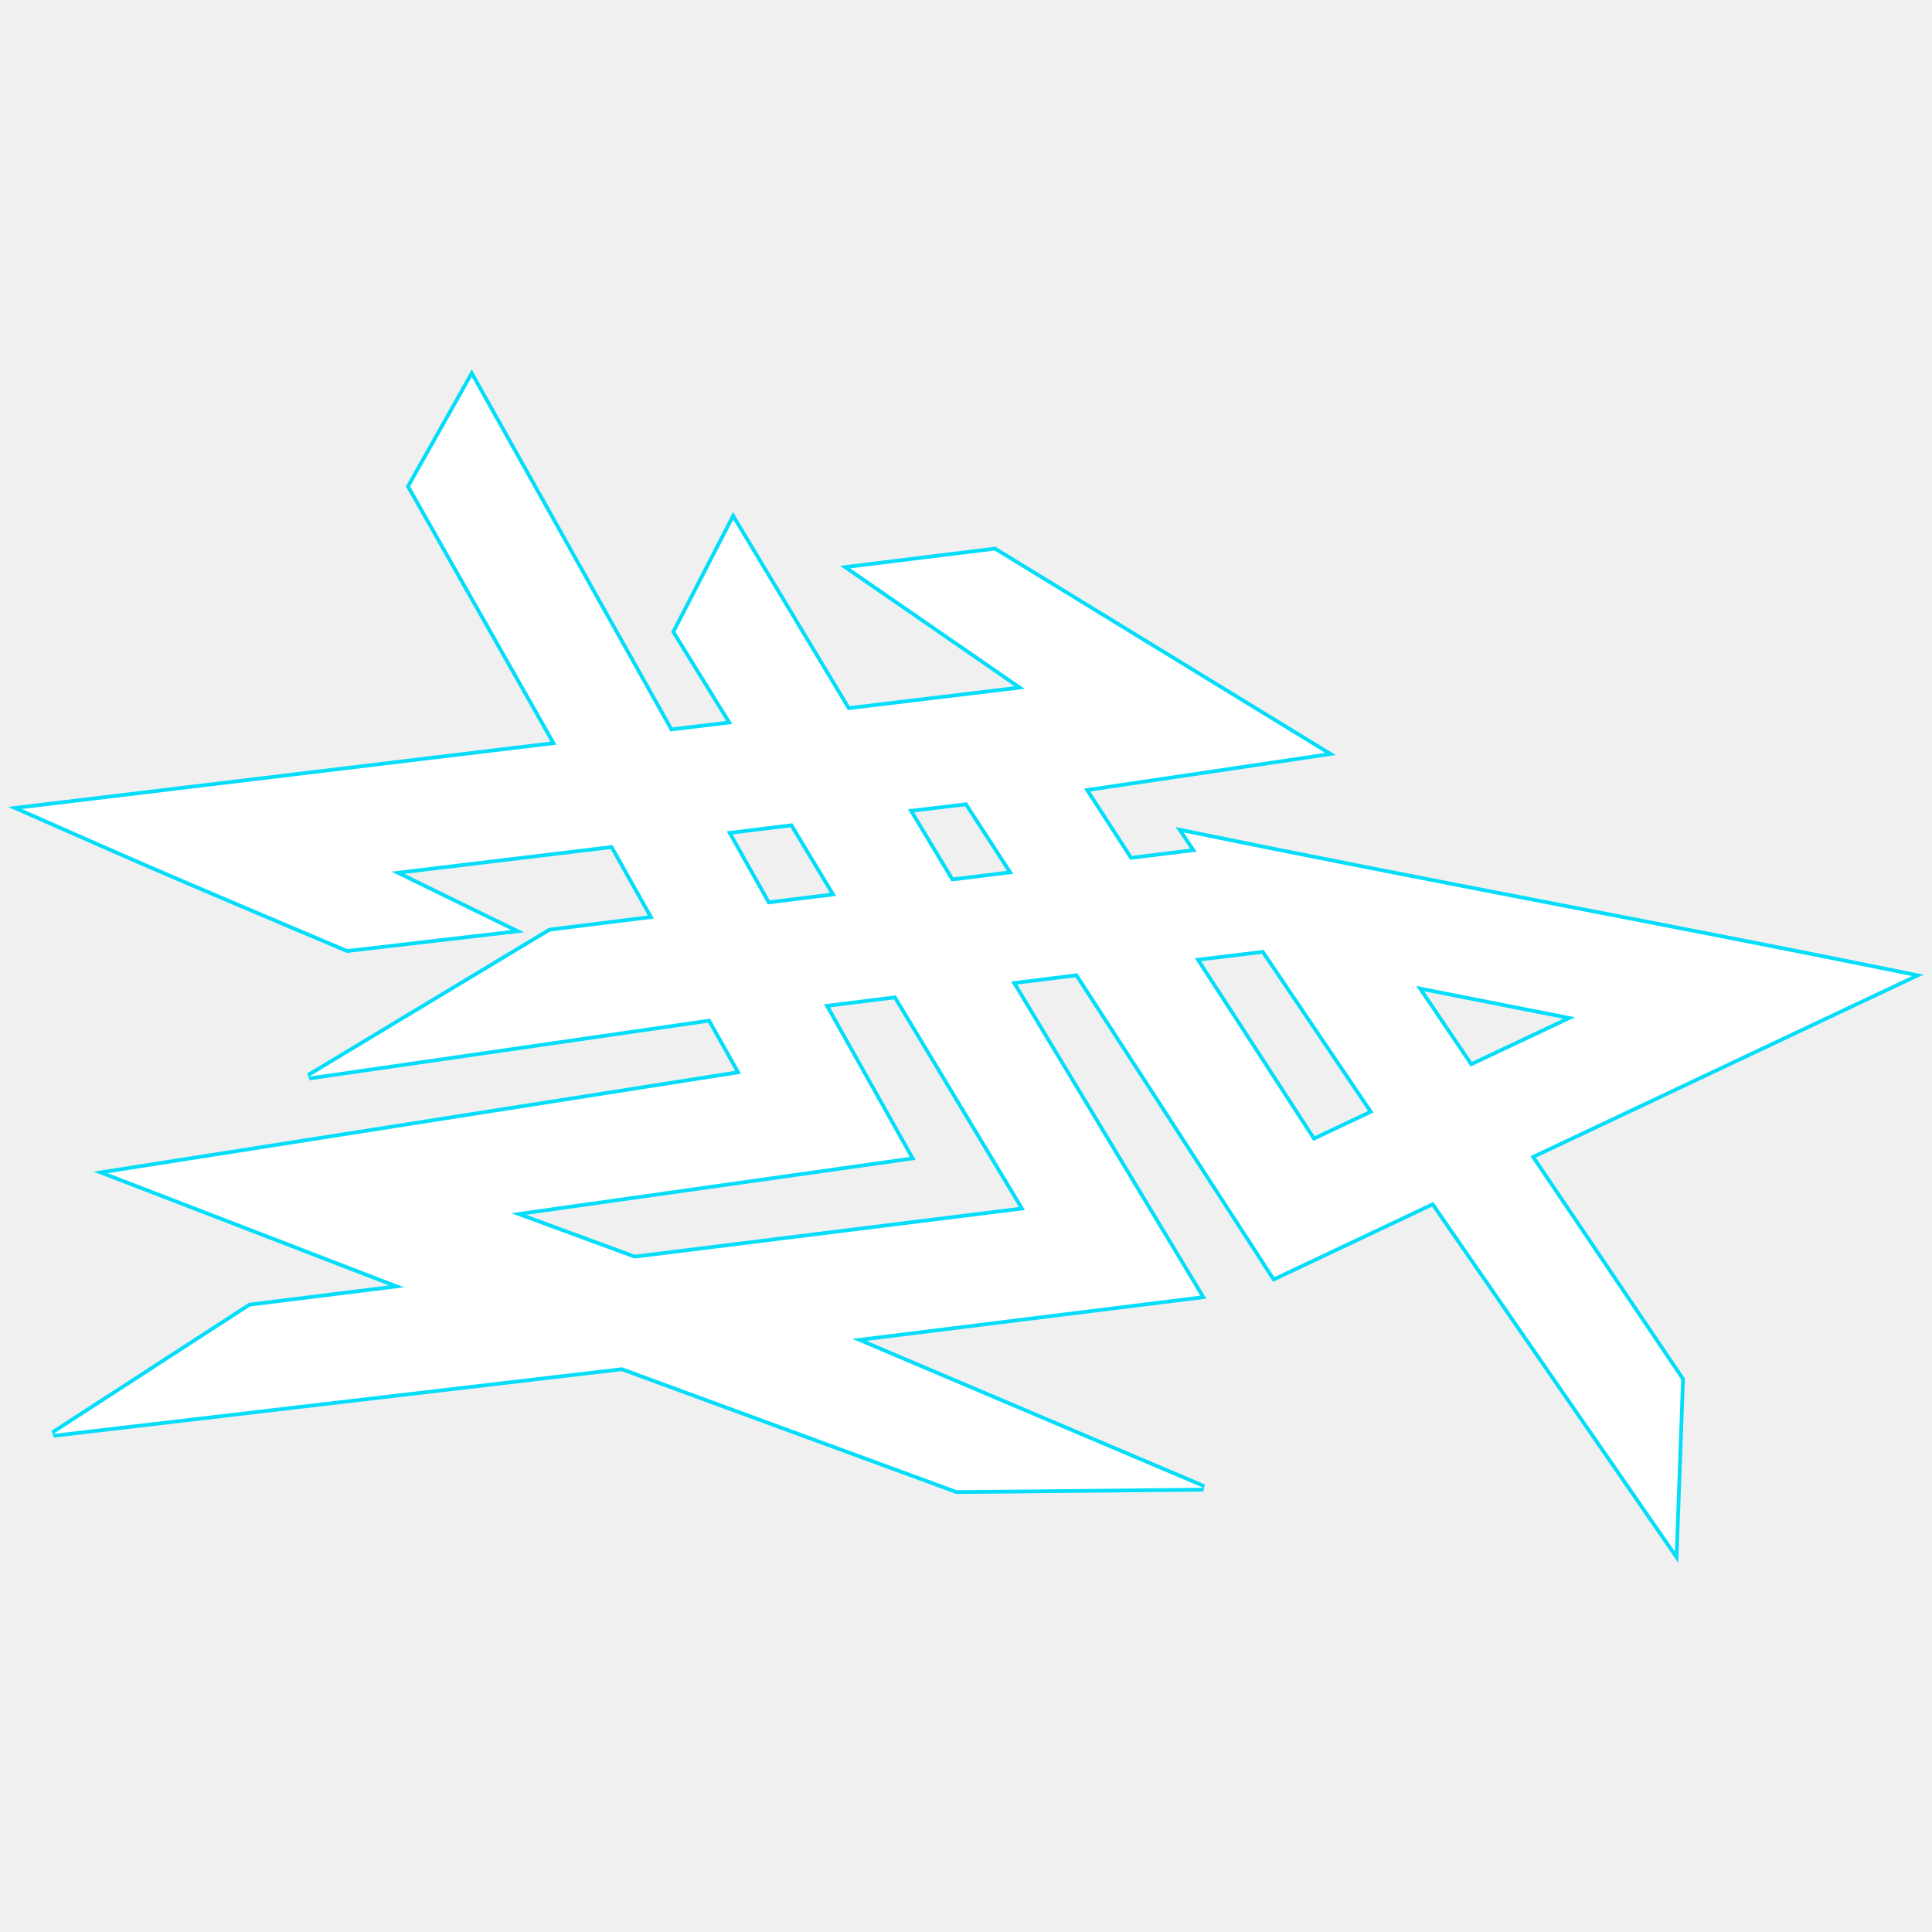
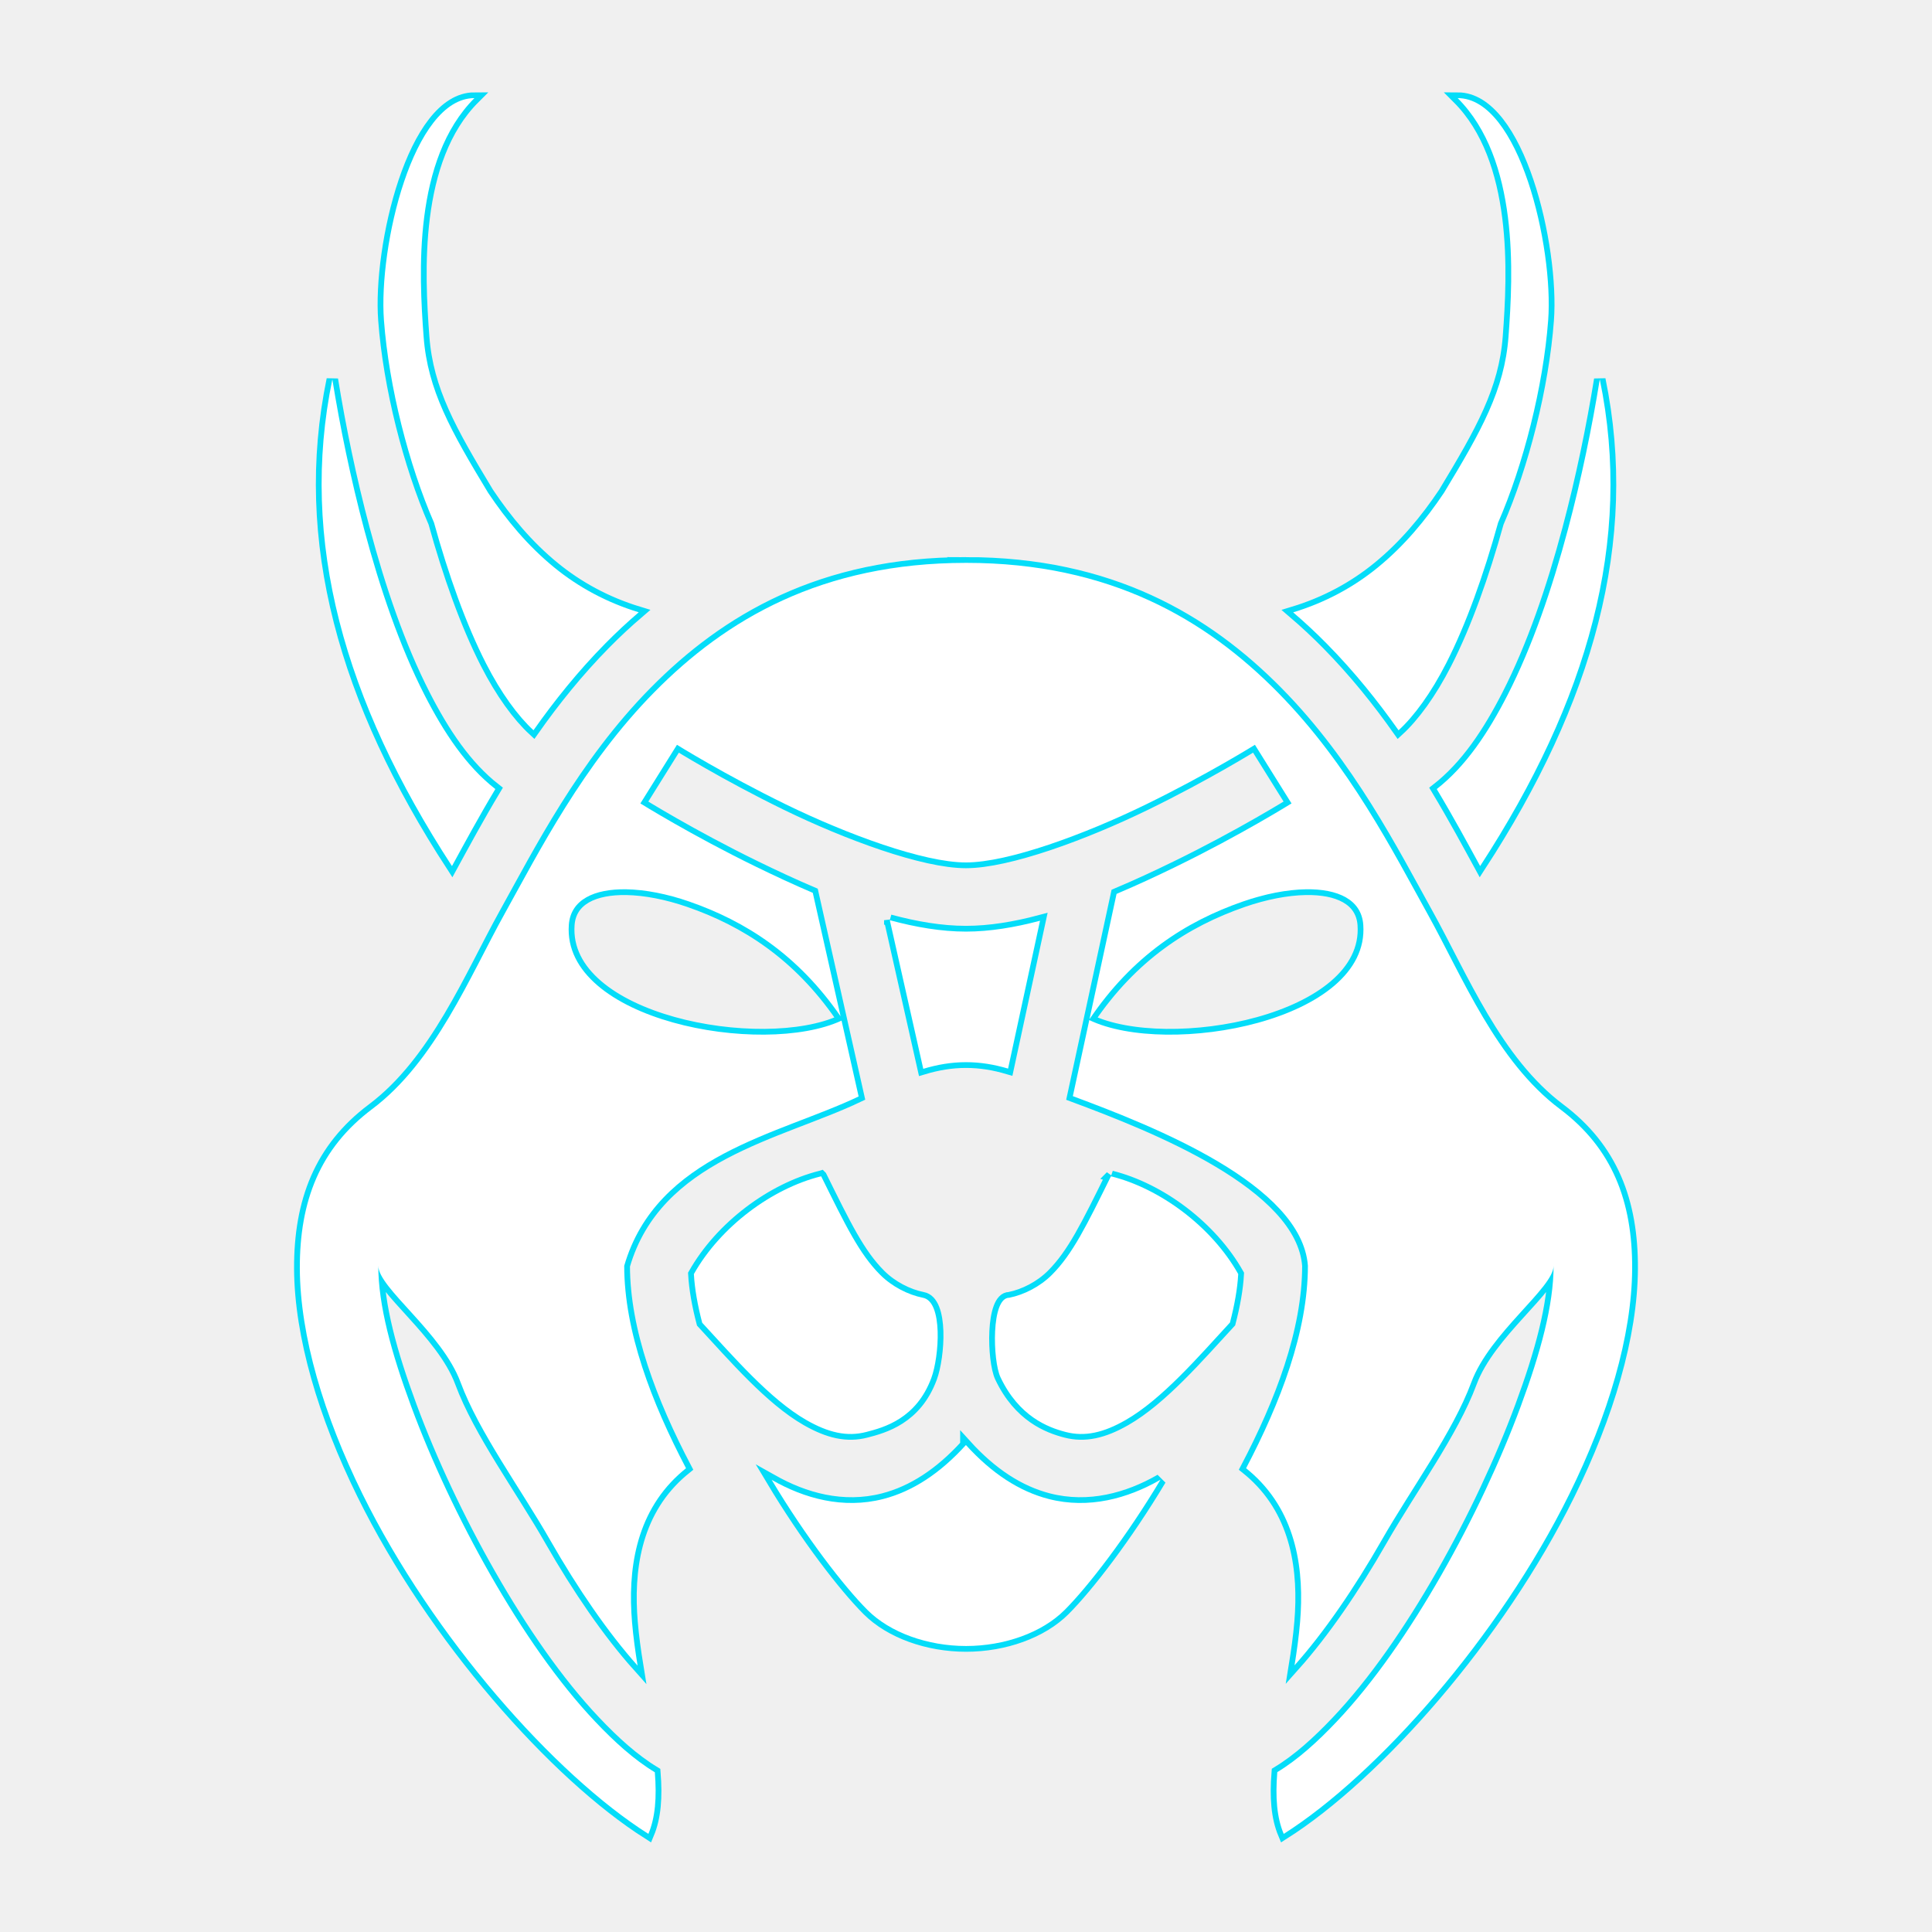
- <svg xmlns="http://www.w3.org/2000/svg" width="48" height="48" version="1.1" viewBox="0 0 12.7 12.7">
-   <path d="m3.101 2.478-0.405 0.719 0.962 1.698-3.514 0.423c0.996 0.44 1.148 0.501 2.139 0.921l1.077-0.125-0.786-0.384 1.453-0.175 0.271 0.483-0.682 0.085-1.584 0.954 2.636-0.381 0.203 0.362-4.162 0.654 1.947 0.75-1.012 0.126-1.293 0.838 3.738-0.438 2.201 0.808 1.62-0.016-2.307-0.979 2.287-0.284-1.243-2.065 0.435-0.054 1.295 1.997 1.045-0.494 1.588 2.298 0.041-1.131-0.991-1.468 2.508-1.184c-1.591-0.324-3.201-0.618-4.787-0.944l0.085 0.126-0.437 0.054-0.303-0.468 1.585-0.235-2.173-1.33-0.949 0.117 1.147 0.792-1.163 0.14-0.753-1.252-0.38 0.737 0.374 0.606-0.407 0.049zm3.255 2.796 0.305 0.47-0.407 0.05-0.285-0.474zm-1.147 0.138 0.287 0.477-0.449 0.056-0.27-0.48zm3.098 0.832 0.722 1.069-0.396 0.187-0.779-1.201zm1.002 0.237 1.045 0.206-0.687 0.324zm-3.42 0.062 0.849 1.411-2.567 0.319-0.811-0.298 2.62-0.37-0.563-1.003z" color="#000000" fill="#fff" stroke="#03ddf9" stroke-width=".049" style="paint-order:stroke fill markers" />
+ <svg xmlns="http://www.w3.org/2000/svg" width="48" height="48" version="1.1" viewBox="0 0 512 512">
+   <path d="M125.726 26c-16.287 0-25.427 39.444-23.978 58.852 1.317 17.655 6.607 38.365 13.272 53.654 3.822 13.796 8.49 26.93 13.775 37.282 4.028 7.888 8.492 13.96 12.585 17.735 5.46-7.754 11.74-15.612 19.065-23.035a143.73 143.73 0 0 1 8.827-8.223c-8.593-2.614-16.067-6.718-22.364-11.855-7.06-5.76-12.73-12.61-17.564-19.836-9.907-16.38-16.03-27.23-17.08-41.336-1.245-16.658-2.825-46.952 13.462-63.238zm260.578 0c16.286 16.286 14.706 46.58 13.463 63.238-1.053 14.106-7.175 24.955-17.08 41.336-4.837 7.226-10.506 14.077-17.566 19.836-6.31 5.148-13.8 9.258-22.416 11.87a144.383 144.383 0 0 1 8.958 8.347c7.286 7.39 13.535 15.205 18.972 22.91 4.097-3.775 8.567-9.85 12.6-17.75 5.287-10.352 9.953-23.485 13.776-37.28 6.664-15.29 11.954-36 13.272-53.655C411.73 65.444 402.59 26 386.304 26zM88.072 100.542c-8.82 42.72 3.21 85.19 31.705 128.973 3.27-5.985 6.925-12.78 11.495-20.405-7.722-6.027-13.627-14.868-18.795-24.988-6.558-12.843-11.777-28.11-15.96-43.795-3.59-13.463-6.4-27.14-8.445-39.785zm335.886 0c-2.045 12.645-4.855 26.322-8.446 39.785-4.182 15.685-9.402 30.952-15.96 43.795-5.168 10.122-11.074 18.965-18.8 24.992 4.592 7.648 8.244 14.44 11.5 20.4 28.497-43.782 40.525-86.253 31.706-128.972zm-167.943 48.622c-38.245 0-63.61 15.025-82.528 34.194-18.92 19.17-30.717 42.546-39.753 58.81-9.142 16.456-18.334 39.176-35.084 51.738-13.876 10.407-19.266 24.455-19.192 42.28.073 17.825 6.37 38.96 16.606 59.727C114.78 433.89 147.02 470.293 171.83 486c1.816-4.33 2.248-9.616 1.706-16.328-5.558-3.36-10.754-8.085-15.81-13.423-9.934-10.487-19.368-24.21-27.768-38.91-8.4-14.7-15.707-30.343-20.996-44.623-5.29-14.28-8.713-26.847-8.713-37.28 0 5.853 16.934 17.715 21.824 30.918 4.89 13.202 15.904 28.094 23.79 41.896 7.247 12.683 15.337 24.46 23.11 33.158-.62-3.813-1.16-7.678-1.483-11.565-1.12-13.43.756-28.464 12.364-39.077a42.21 42.21 0 0 1 1.947-1.666c-9.152-17.46-16.377-36.25-16.377-53.663 8.547-29.444 41.044-34.8 62.12-44.863l-4.524-20.1c-21.01 9.736-74.08.036-72.275-25.38.48-6.747 6.797-9.56 15.225-9.422 5.056.084 10.87 1.23 16.642 3.23 15.084 5.23 28.892 14.14 40.147 30.418l-7.365-32.713c-5.208-2.216-10.287-4.592-15.1-6.94-17.178-8.372-30.59-16.748-30.59-16.748l9.7-15.544s12.686 7.91 28.916 15.823c16.232 7.912 36.45 15.36 47.665 15.36 11.215 0 31.435-7.448 47.666-15.36 16.23-7.913 28.917-15.824 28.917-15.824l9.7 15.543s-13.412 8.375-30.59 16.748c-5.022 2.45-10.332 4.93-15.778 7.227l-7.176 33.202c11.352-16.78 25.367-25.882 40.694-31.194 5.77-2 11.585-3.147 16.642-3.23 8.427-.14 14.745 2.674 15.224 9.42 1.814 25.55-51.827 35.225-72.61 25.237l-4.357 20.16c21.446 7.972 60.697 23.412 62.29 44.947 0 17.412-7.225 36.204-16.378 53.663a42.21 42.21 0 0 1 1.945 1.666c11.608 10.613 13.483 25.646 12.364 39.077-.323 3.86-.86 7.7-1.472 11.485 7.75-8.69 15.815-20.434 23.04-33.077 7.886-13.8 18.9-28.693 23.79-41.895 4.89-13.203 21.823-25.065 21.823-30.918 0 10.433-3.42 23-8.71 37.28-5.29 14.28-12.597 29.924-20.996 44.624-8.4 14.7-17.834 28.423-27.767 38.91-5.04 5.317-10.214 10.028-15.75 13.386-.546 6.73-.117 12.026 1.702 16.364 24.72-15.67 56.953-52.07 75.688-90.05 10.25-20.774 16.566-41.924 16.654-59.758.088-17.833-5.29-31.88-19.163-42.286-16.872-12.653-25.803-35.032-35.084-51.737-8.937-16.088-20.73-39.46-39.68-58.678-18.948-19.218-44.37-34.328-82.6-34.328zm-20.207 94.697l8.867 39.388c3.79-1.137 7.446-1.76 11.34-1.76 3.824 0 7.417.602 11.135 1.7l8.467-39.186c-6.682 1.774-13.31 2.88-19.632 2.88-6.494 0-13.31-1.16-20.177-3.02zm-18.193 67.87c-.03.01-.062.013-.093.02-12.85 3.214-26.5 13.238-33.636 25.885.213 3.895.99 8.262 2.205 12.903 8.31 8.985 18.027 20.306 27.645 25.805 5.816 3.325 10.73 4.46 15.795 3.153 4.71-1.216 13.273-3.52 17.284-14.344 2.075-5.6 3.133-20.282-2.266-21.24-3.927-.786-8.18-2.954-11.296-6.07-5.545-5.544-9.2-13.11-15.636-26.11zm76.8 0c-6.438 13-10.093 20.568-15.637 26.112-3.115 3.116-7.37 5.284-11.296 6.07-4.87-.058-4.394 16.735-2.346 21.053 4.93 10.395 12.596 13.316 17.306 14.53 5.076 1.31 10 .172 15.82-3.154 9.65-5.51 19.39-16.87 27.69-25.86 1.206-4.62 1.98-8.966 2.19-12.845-7.134-12.647-20.784-22.67-33.635-25.884-.03-.007-.062-.01-.093-.02zm-38.438 71.22c-6.825 7.534-14.128 12.29-21.867 14.287-10.7 2.764-21.042-.172-29.47-4.99-.048-.028-.095-.06-.144-.087 9.026 15.1 19.2 28.293 25.424 34.517 5.983 5.983 15.916 9.53 26.095 9.53 10.18 0 20.11-3.547 26.095-9.53 6.227-6.228 16.41-19.437 25.44-34.55-.066.04-.13.084-.198.122-8.432 4.817-18.783 7.75-29.49 4.987-7.743-1.998-15.053-6.752-21.885-14.288z" color="#000000" fill="#ffffff" stroke="#03ddf9" stroke-width="3.049" style="paint-order:stroke fill markers" />
</svg>
